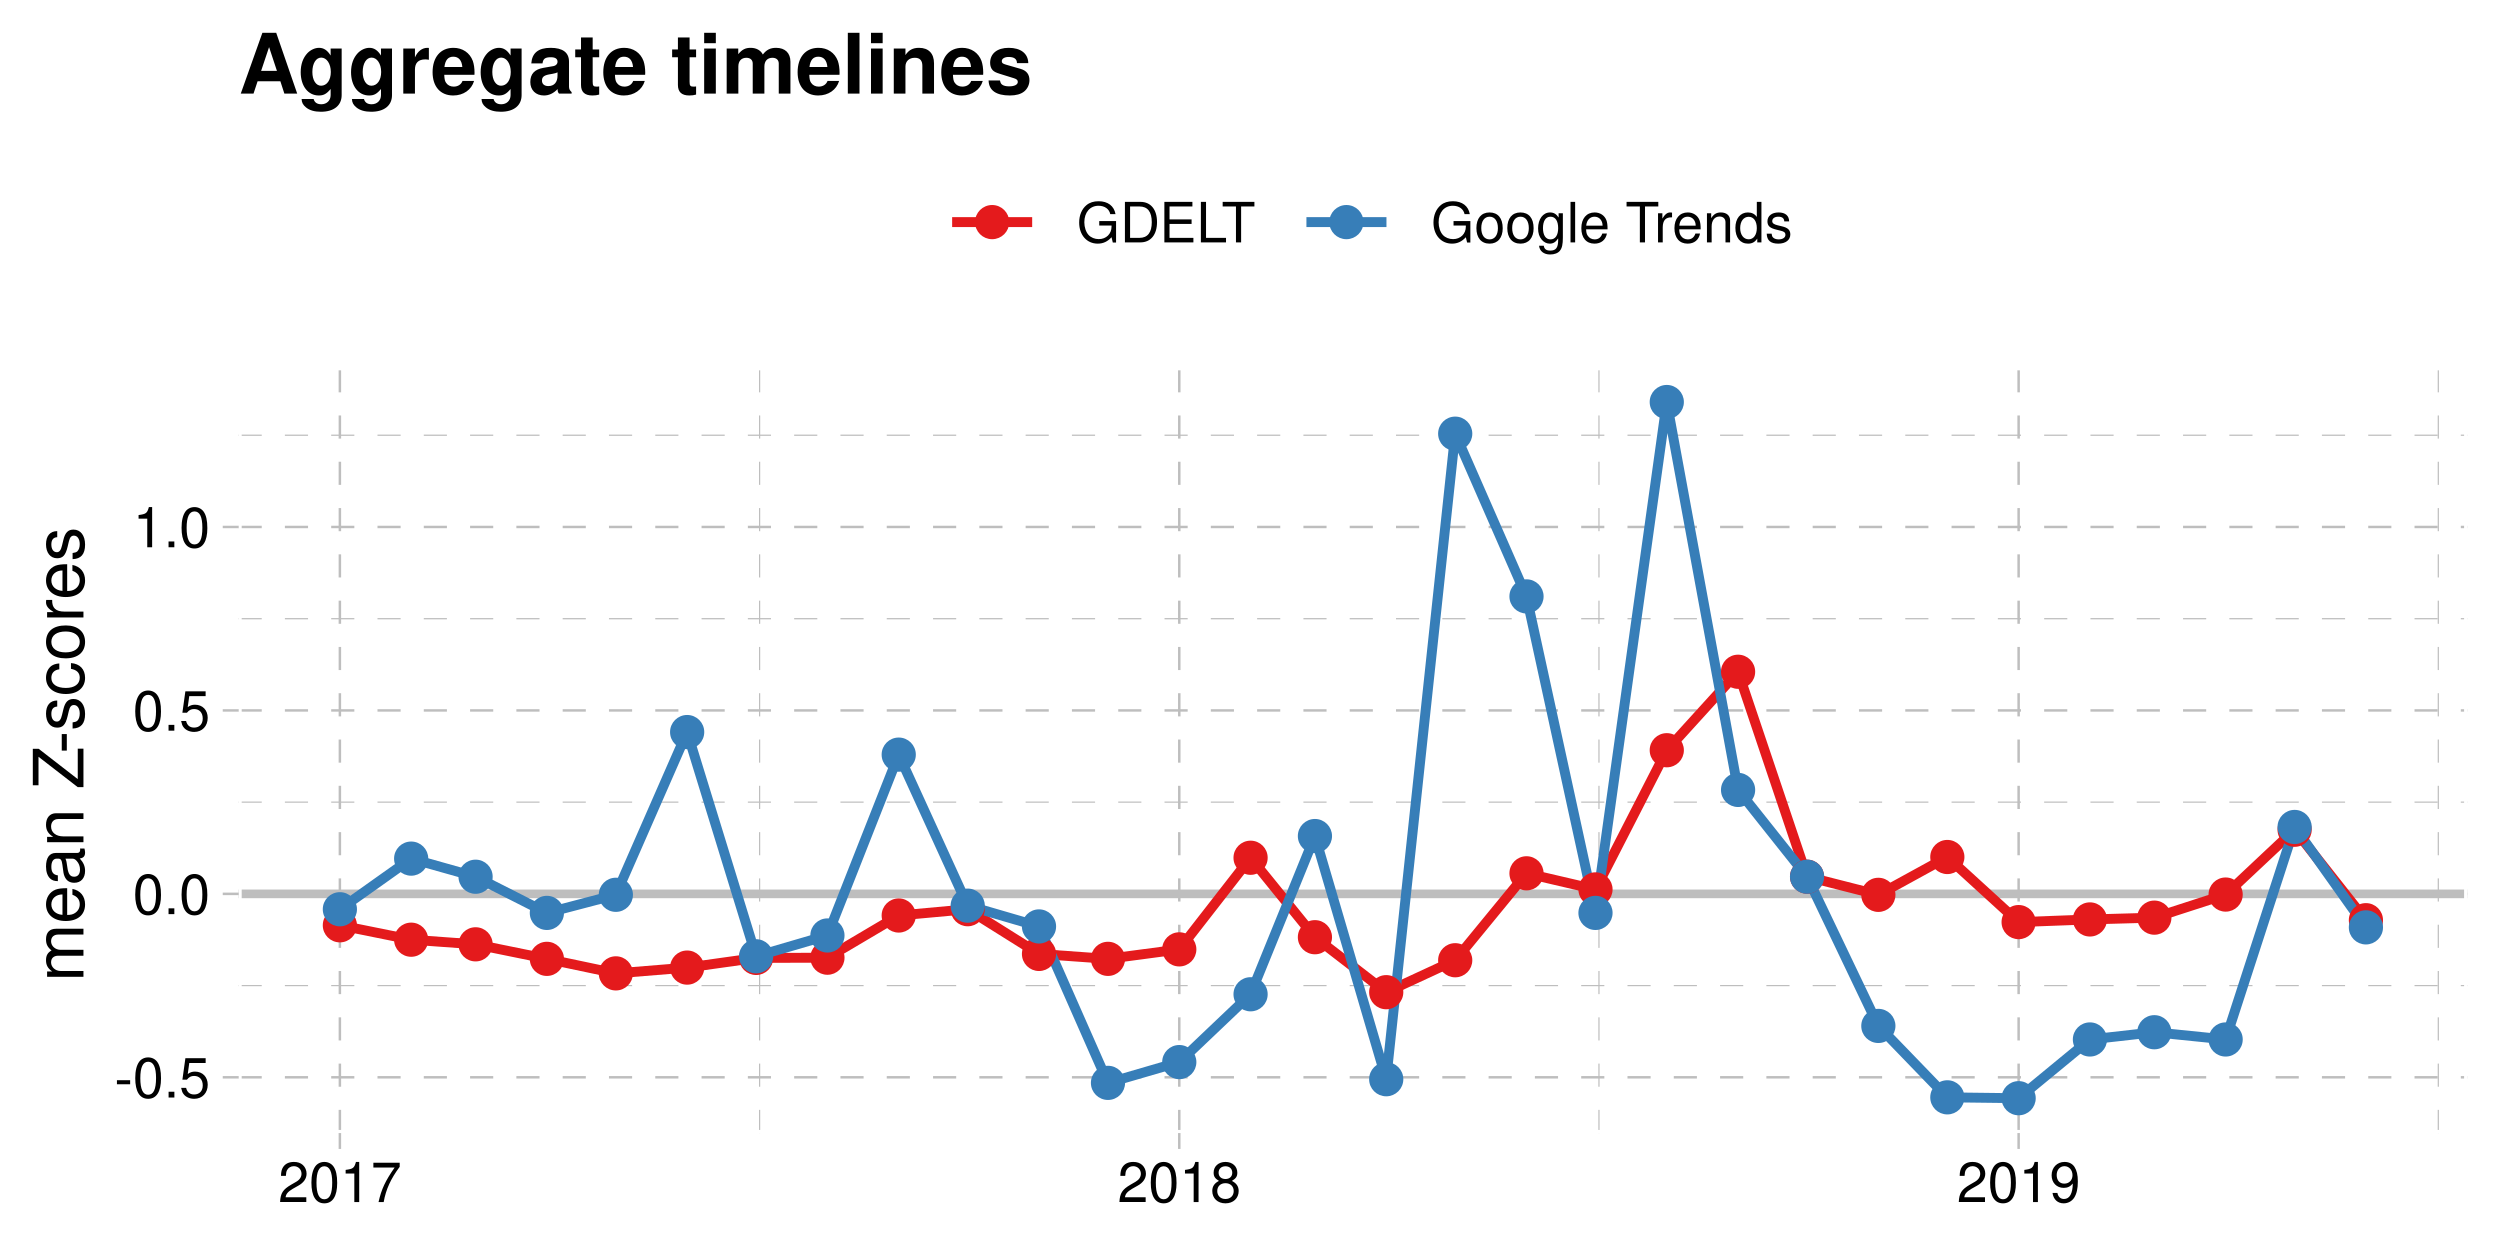
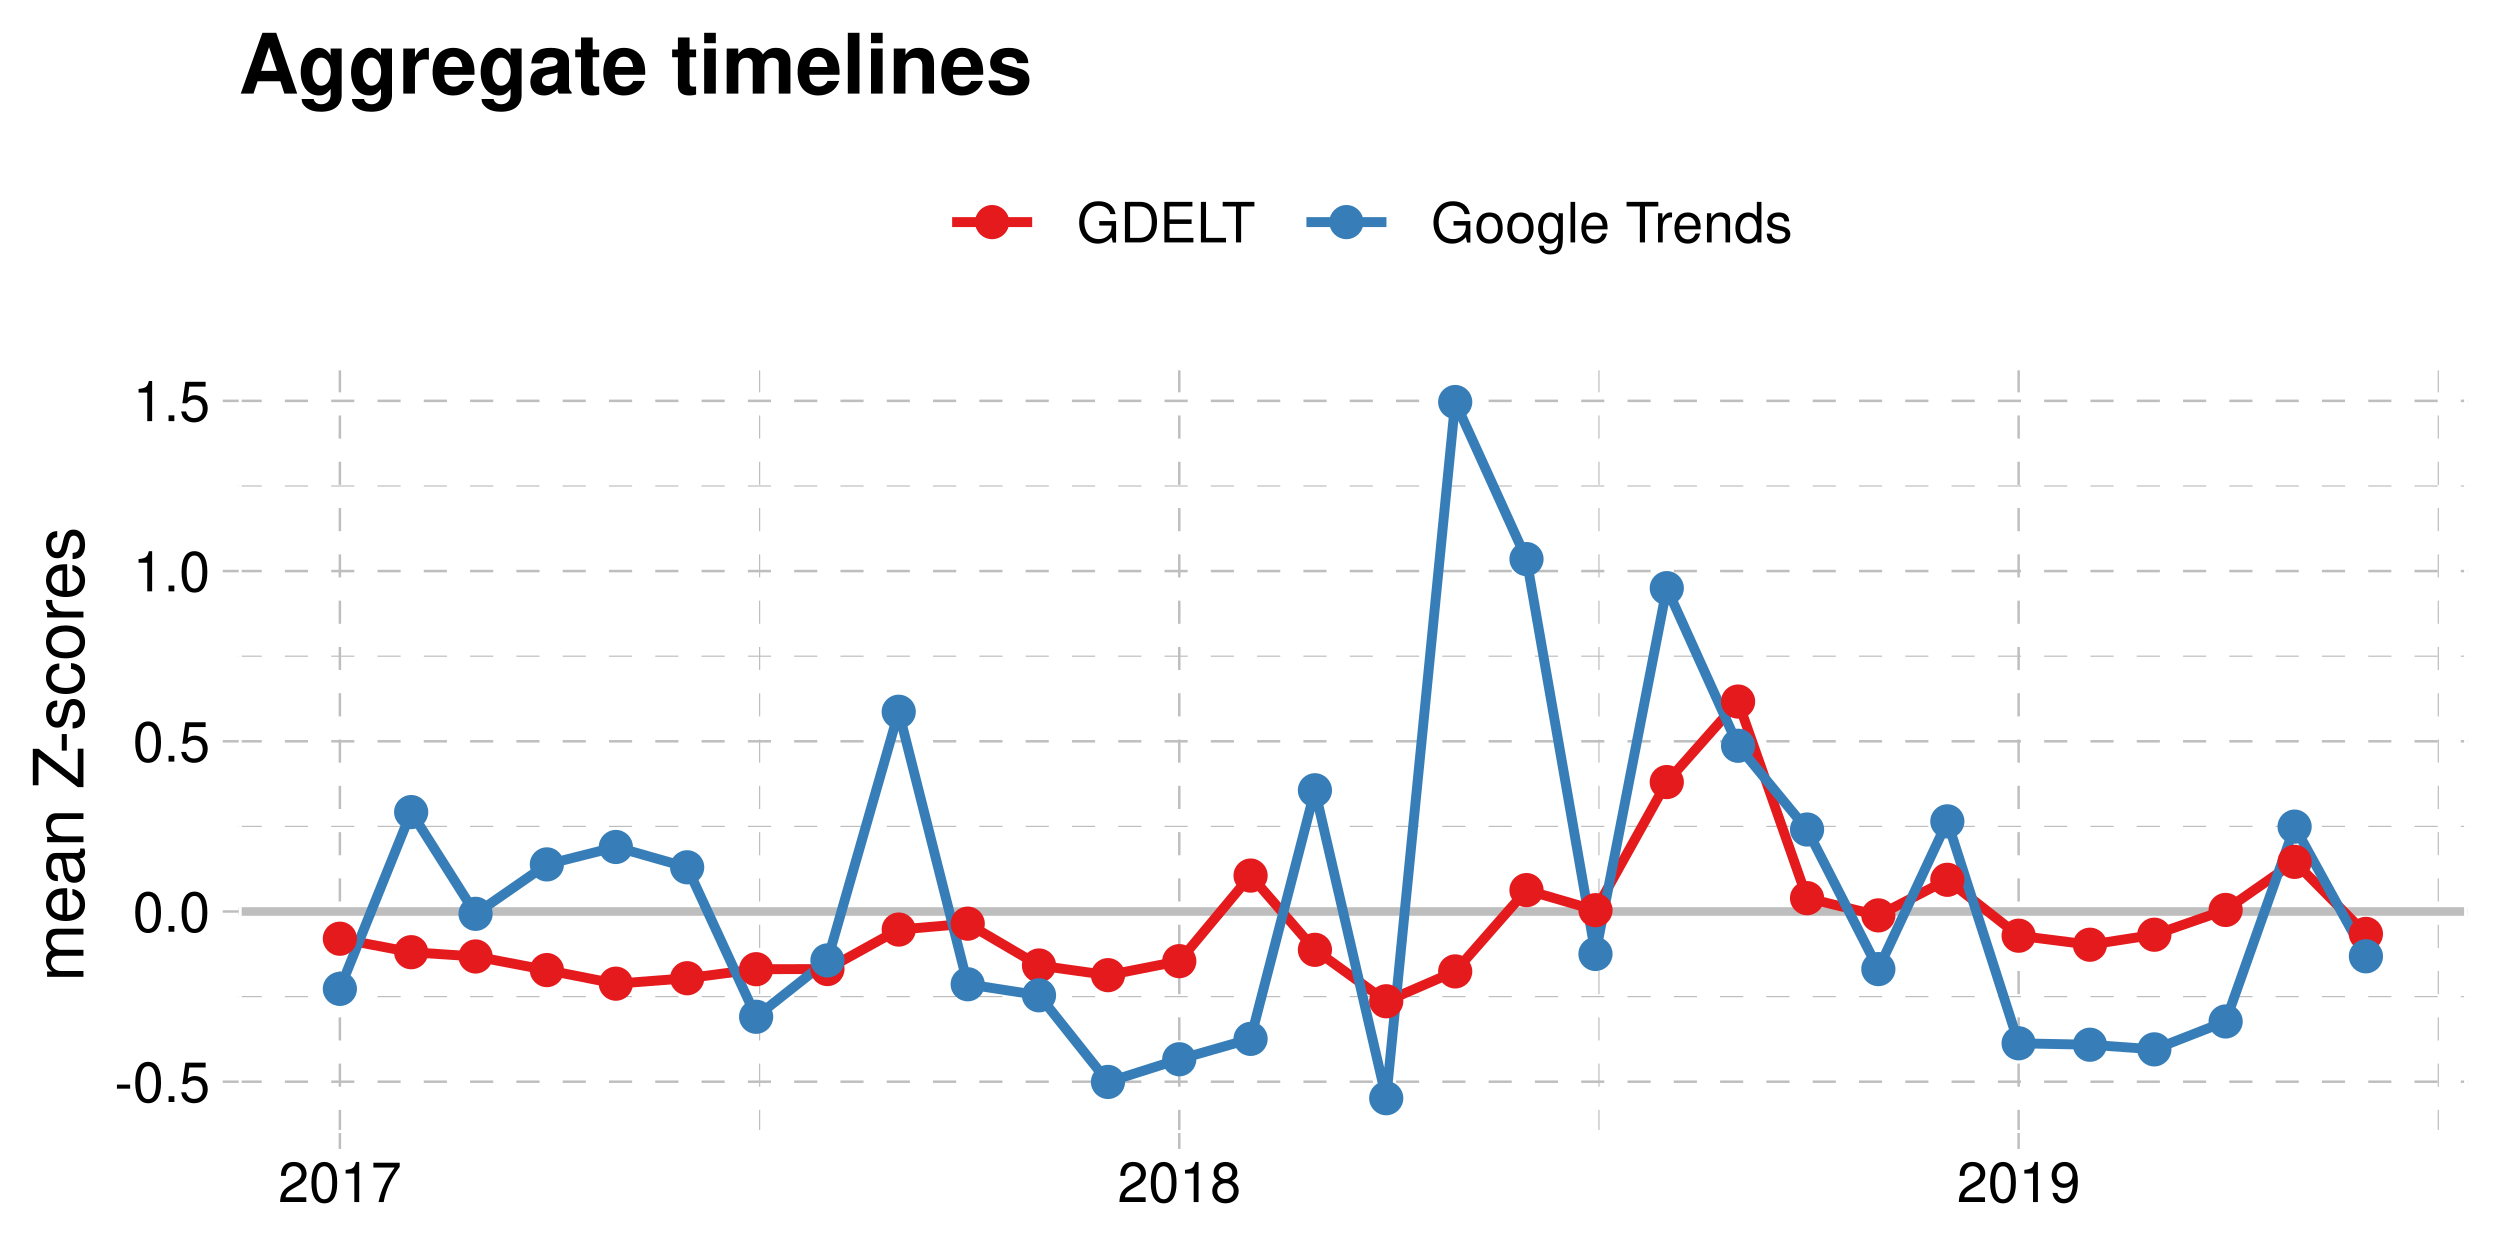
<svg xmlns="http://www.w3.org/2000/svg" viewBox="0 0 432.00 216.00">
  <defs>
    <style type="text/css">
    line, polyline, polygon, path, rect, circle {
      fill: none;
      stroke: #000000;
      stroke-linecap: round;
      stroke-linejoin: round;
      stroke-miterlimit: 10.00;
    }
  </style>
  </defs>
  <rect width="100%" height="100%" style="stroke: none; fill: #FFFFFF;" />
  <rect x="0.00" y="0.00" width="432.00" height="216.00" style="stroke-width: 1.07; stroke: none; fill: #FFFFFF;" />
  <defs>
    <clipPath id="cpNDEuMjN8NDI2LjMzfDE5NS43OXw2My40Ng==">
      <rect x="41.23" y="63.46" width="385.10" height="132.33" />
    </clipPath>
  </defs>
  <rect x="41.23" y="63.46" width="385.10" height="132.33" style="stroke-width: 1.07; stroke: #FFFFFF;" clip-path="url(#cpNDEuMjN8NDI2LjMzfDE5NS43OXw2My40Ng==)" />
-   <polyline points="41.23,170.31 426.33,170.31 " style="stroke-width: 0.21; stroke: #BEBEBE; stroke-dasharray: 4.00,4.00; stroke-linecap: butt;" clip-path="url(#cpNDEuMjN8NDI2LjMzfDE5NS43OXw2My40Ng==)" />
-   <polyline points="41.23,138.61 426.33,138.61 " style="stroke-width: 0.21; stroke: #BEBEBE; stroke-dasharray: 4.00,4.00; stroke-linecap: butt;" clip-path="url(#cpNDEuMjN8NDI2LjMzfDE5NS43OXw2My40Ng==)" />
-   <polyline points="41.23,106.91 426.33,106.91 " style="stroke-width: 0.21; stroke: #BEBEBE; stroke-dasharray: 4.00,4.00; stroke-linecap: butt;" clip-path="url(#cpNDEuMjN8NDI2LjMzfDE5NS43OXw2My40Ng==)" />
-   <polyline points="41.23,75.21 426.33,75.21 " style="stroke-width: 0.21; stroke: #BEBEBE; stroke-dasharray: 4.00,4.00; stroke-linecap: butt;" clip-path="url(#cpNDEuMjN8NDI2LjMzfDE5NS43OXw2My40Ng==)" />
+   <polyline points="41.23,172.21 426.33,172.21 " style="stroke-width: 0.21; stroke: #BEBEBE; stroke-dasharray: 4.00,4.00; stroke-linecap: butt;" clip-path="url(#cpNDEuMjN8NDI2LjMzfDE5NS43OXw2My40Ng==)" />
+   <polyline points="41.23,142.80 426.33,142.80 " style="stroke-width: 0.21; stroke: #BEBEBE; stroke-dasharray: 4.00,4.00; stroke-linecap: butt;" clip-path="url(#cpNDEuMjN8NDI2LjMzfDE5NS43OXw2My40Ng==)" />
+   <polyline points="41.23,113.39 426.33,113.39 " style="stroke-width: 0.21; stroke: #BEBEBE; stroke-dasharray: 4.00,4.00; stroke-linecap: butt;" clip-path="url(#cpNDEuMjN8NDI2LjMzfDE5NS43OXw2My40Ng==)" />
+   <polyline points="41.23,83.98 426.33,83.98 " style="stroke-width: 0.21; stroke: #BEBEBE; stroke-dasharray: 4.00,4.00; stroke-linecap: butt;" clip-path="url(#cpNDEuMjN8NDI2LjMzfDE5NS43OXw2My40Ng==)" />
  <polyline points="131.26,195.79 131.26,63.46 " style="stroke-width: 0.21; stroke: #BEBEBE; stroke-dasharray: 4.00,4.00; stroke-linecap: butt;" clip-path="url(#cpNDEuMjN8NDI2LjMzfDE5NS43OXw2My40Ng==)" />
  <polyline points="276.30,195.79 276.30,63.46 " style="stroke-width: 0.21; stroke: #BEBEBE; stroke-dasharray: 4.00,4.00; stroke-linecap: butt;" clip-path="url(#cpNDEuMjN8NDI2LjMzfDE5NS43OXw2My40Ng==)" />
  <polyline points="421.34,195.79 421.34,63.46 " style="stroke-width: 0.21; stroke: #BEBEBE; stroke-dasharray: 4.00,4.00; stroke-linecap: butt;" clip-path="url(#cpNDEuMjN8NDI2LjMzfDE5NS43OXw2My40Ng==)" />
-   <polyline points="41.23,186.16 426.33,186.16 " style="stroke-width: 0.43; stroke: #BEBEBE; stroke-dasharray: 4.00,4.00; stroke-linecap: butt;" clip-path="url(#cpNDEuMjN8NDI2LjMzfDE5NS43OXw2My40Ng==)" />
-   <polyline points="41.23,154.46 426.33,154.46 " style="stroke-width: 0.43; stroke: #BEBEBE; stroke-dasharray: 4.00,4.00; stroke-linecap: butt;" clip-path="url(#cpNDEuMjN8NDI2LjMzfDE5NS43OXw2My40Ng==)" />
-   <polyline points="41.23,122.76 426.33,122.76 " style="stroke-width: 0.43; stroke: #BEBEBE; stroke-dasharray: 4.00,4.00; stroke-linecap: butt;" clip-path="url(#cpNDEuMjN8NDI2LjMzfDE5NS43OXw2My40Ng==)" />
-   <polyline points="41.23,91.06 426.33,91.06 " style="stroke-width: 0.43; stroke: #BEBEBE; stroke-dasharray: 4.00,4.00; stroke-linecap: butt;" clip-path="url(#cpNDEuMjN8NDI2LjMzfDE5NS43OXw2My40Ng==)" />
+   <polyline points="41.23,186.92 426.33,186.92 " style="stroke-width: 0.43; stroke: #BEBEBE; stroke-dasharray: 4.00,4.00; stroke-linecap: butt;" clip-path="url(#cpNDEuMjN8NDI2LjMzfDE5NS43OXw2My40Ng==)" />
+   <polyline points="41.23,157.51 426.33,157.51 " style="stroke-width: 0.43; stroke: #BEBEBE; stroke-dasharray: 4.00,4.00; stroke-linecap: butt;" clip-path="url(#cpNDEuMjN8NDI2LjMzfDE5NS43OXw2My40Ng==)" />
+   <polyline points="41.23,128.10 426.33,128.10 " style="stroke-width: 0.43; stroke: #BEBEBE; stroke-dasharray: 4.00,4.00; stroke-linecap: butt;" clip-path="url(#cpNDEuMjN8NDI2LjMzfDE5NS43OXw2My40Ng==)" />
+   <polyline points="41.23,98.68 426.33,98.68 " style="stroke-width: 0.43; stroke: #BEBEBE; stroke-dasharray: 4.00,4.00; stroke-linecap: butt;" clip-path="url(#cpNDEuMjN8NDI2LjMzfDE5NS43OXw2My40Ng==)" />
+   <polyline points="41.23,69.27 426.33,69.27 " style="stroke-width: 0.43; stroke: #BEBEBE; stroke-dasharray: 4.00,4.00; stroke-linecap: butt;" clip-path="url(#cpNDEuMjN8NDI2LjMzfDE5NS43OXw2My40Ng==)" />
  <polyline points="58.73,195.79 58.73,63.46 " style="stroke-width: 0.43; stroke: #BEBEBE; stroke-dasharray: 4.00,4.00; stroke-linecap: butt;" clip-path="url(#cpNDEuMjN8NDI2LjMzfDE5NS43OXw2My40Ng==)" />
  <polyline points="203.78,195.79 203.78,63.46 " style="stroke-width: 0.43; stroke: #BEBEBE; stroke-dasharray: 4.00,4.00; stroke-linecap: butt;" clip-path="url(#cpNDEuMjN8NDI2LjMzfDE5NS43OXw2My40Ng==)" />
  <polyline points="348.82,195.79 348.82,63.46 " style="stroke-width: 0.43; stroke: #BEBEBE; stroke-dasharray: 4.00,4.00; stroke-linecap: butt;" clip-path="url(#cpNDEuMjN8NDI2LjMzfDE5NS43OXw2My40Ng==)" />
-   <line x1="41.23" y1="154.46" x2="426.33" y2="154.46" style="stroke-width: 1.49; stroke: #BEBEBE; stroke-linecap: butt;" clip-path="url(#cpNDEuMjN8NDI2LjMzfDE5NS43OXw2My40Ng==)" />
-   <polyline points="58.73,159.89 71.05,162.38 82.18,163.18 94.50,165.69 106.42,168.20 118.74,167.20 130.66,165.53 142.98,165.49 155.30,158.20 167.22,157.11 179.54,164.84 191.46,165.69 203.78,164.05 216.10,148.22 227.22,161.95 239.54,171.45 251.46,165.93 263.78,150.91 275.70,153.69 288.02,129.64 300.34,116.08 312.26,151.49 324.58,154.63 336.50,148.09 348.82,159.34 361.14,158.88 372.27,158.57 384.59,154.58 396.51,143.38 408.83,159.01 " style="stroke-width: 1.71; stroke: #E41A1C; stroke-linecap: butt;" clip-path="url(#cpNDEuMjN8NDI2LjMzfDE5NS43OXw2My40Ng==)" />
-   <polyline points="58.73,157.12 71.05,148.37 82.18,151.50 94.50,157.75 106.42,154.62 118.74,126.50 130.66,165.25 142.98,161.65 155.30,130.40 167.22,156.50 179.54,160.09 191.46,187.12 203.78,183.53 216.10,171.81 227.22,144.47 239.54,186.49 251.46,74.94 263.78,103.06 275.70,157.75 288.02,69.47 300.34,136.50 312.26,151.50 324.58,177.28 336.50,189.62 348.82,189.77 361.14,179.62 372.27,178.37 384.59,179.62 396.51,142.90 408.83,160.25 " style="stroke-width: 1.71; stroke: #377EB8; stroke-linecap: butt;" clip-path="url(#cpNDEuMjN8NDI2LjMzfDE5NS43OXw2My40Ng==)" />
-   <circle cx="58.73" cy="159.89" r="1.95pt" style="stroke-width: 0.71; stroke: #E41A1C; fill: #E41A1C;" clip-path="url(#cpNDEuMjN8NDI2LjMzfDE5NS43OXw2My40Ng==)" />
-   <circle cx="71.05" cy="162.38" r="1.95pt" style="stroke-width: 0.71; stroke: #E41A1C; fill: #E41A1C;" clip-path="url(#cpNDEuMjN8NDI2LjMzfDE5NS43OXw2My40Ng==)" />
-   <circle cx="82.18" cy="163.18" r="1.95pt" style="stroke-width: 0.71; stroke: #E41A1C; fill: #E41A1C;" clip-path="url(#cpNDEuMjN8NDI2LjMzfDE5NS43OXw2My40Ng==)" />
-   <circle cx="94.50" cy="165.69" r="1.95pt" style="stroke-width: 0.71; stroke: #E41A1C; fill: #E41A1C;" clip-path="url(#cpNDEuMjN8NDI2LjMzfDE5NS43OXw2My40Ng==)" />
-   <circle cx="106.42" cy="168.20" r="1.95pt" style="stroke-width: 0.71; stroke: #E41A1C; fill: #E41A1C;" clip-path="url(#cpNDEuMjN8NDI2LjMzfDE5NS43OXw2My40Ng==)" />
-   <circle cx="118.74" cy="167.20" r="1.95pt" style="stroke-width: 0.71; stroke: #E41A1C; fill: #E41A1C;" clip-path="url(#cpNDEuMjN8NDI2LjMzfDE5NS43OXw2My40Ng==)" />
-   <circle cx="130.66" cy="165.53" r="1.95pt" style="stroke-width: 0.71; stroke: #E41A1C; fill: #E41A1C;" clip-path="url(#cpNDEuMjN8NDI2LjMzfDE5NS43OXw2My40Ng==)" />
-   <circle cx="142.98" cy="165.49" r="1.95pt" style="stroke-width: 0.71; stroke: #E41A1C; fill: #E41A1C;" clip-path="url(#cpNDEuMjN8NDI2LjMzfDE5NS43OXw2My40Ng==)" />
-   <circle cx="155.30" cy="158.20" r="1.95pt" style="stroke-width: 0.71; stroke: #E41A1C; fill: #E41A1C;" clip-path="url(#cpNDEuMjN8NDI2LjMzfDE5NS43OXw2My40Ng==)" />
-   <circle cx="167.22" cy="157.11" r="1.95pt" style="stroke-width: 0.71; stroke: #E41A1C; fill: #E41A1C;" clip-path="url(#cpNDEuMjN8NDI2LjMzfDE5NS43OXw2My40Ng==)" />
-   <circle cx="179.54" cy="164.84" r="1.95pt" style="stroke-width: 0.71; stroke: #E41A1C; fill: #E41A1C;" clip-path="url(#cpNDEuMjN8NDI2LjMzfDE5NS43OXw2My40Ng==)" />
-   <circle cx="191.46" cy="165.69" r="1.95pt" style="stroke-width: 0.71; stroke: #E41A1C; fill: #E41A1C;" clip-path="url(#cpNDEuMjN8NDI2LjMzfDE5NS43OXw2My40Ng==)" />
-   <circle cx="203.78" cy="164.05" r="1.95pt" style="stroke-width: 0.71; stroke: #E41A1C; fill: #E41A1C;" clip-path="url(#cpNDEuMjN8NDI2LjMzfDE5NS43OXw2My40Ng==)" />
-   <circle cx="216.10" cy="148.22" r="1.95pt" style="stroke-width: 0.71; stroke: #E41A1C; fill: #E41A1C;" clip-path="url(#cpNDEuMjN8NDI2LjMzfDE5NS43OXw2My40Ng==)" />
-   <circle cx="227.22" cy="161.95" r="1.95pt" style="stroke-width: 0.71; stroke: #E41A1C; fill: #E41A1C;" clip-path="url(#cpNDEuMjN8NDI2LjMzfDE5NS43OXw2My40Ng==)" />
-   <circle cx="239.54" cy="171.45" r="1.95pt" style="stroke-width: 0.71; stroke: #E41A1C; fill: #E41A1C;" clip-path="url(#cpNDEuMjN8NDI2LjMzfDE5NS43OXw2My40Ng==)" />
-   <circle cx="251.46" cy="165.93" r="1.95pt" style="stroke-width: 0.71; stroke: #E41A1C; fill: #E41A1C;" clip-path="url(#cpNDEuMjN8NDI2LjMzfDE5NS43OXw2My40Ng==)" />
-   <circle cx="263.78" cy="150.91" r="1.95pt" style="stroke-width: 0.71; stroke: #E41A1C; fill: #E41A1C;" clip-path="url(#cpNDEuMjN8NDI2LjMzfDE5NS43OXw2My40Ng==)" />
-   <circle cx="275.70" cy="153.69" r="1.95pt" style="stroke-width: 0.71; stroke: #E41A1C; fill: #E41A1C;" clip-path="url(#cpNDEuMjN8NDI2LjMzfDE5NS43OXw2My40Ng==)" />
-   <circle cx="288.02" cy="129.64" r="1.95pt" style="stroke-width: 0.71; stroke: #E41A1C; fill: #E41A1C;" clip-path="url(#cpNDEuMjN8NDI2LjMzfDE5NS43OXw2My40Ng==)" />
-   <circle cx="300.34" cy="116.08" r="1.95pt" style="stroke-width: 0.71; stroke: #E41A1C; fill: #E41A1C;" clip-path="url(#cpNDEuMjN8NDI2LjMzfDE5NS43OXw2My40Ng==)" />
-   <circle cx="312.26" cy="151.49" r="1.95pt" style="stroke-width: 0.71; stroke: #E41A1C; fill: #E41A1C;" clip-path="url(#cpNDEuMjN8NDI2LjMzfDE5NS43OXw2My40Ng==)" />
-   <circle cx="324.58" cy="154.63" r="1.95pt" style="stroke-width: 0.71; stroke: #E41A1C; fill: #E41A1C;" clip-path="url(#cpNDEuMjN8NDI2LjMzfDE5NS43OXw2My40Ng==)" />
-   <circle cx="336.50" cy="148.09" r="1.95pt" style="stroke-width: 0.71; stroke: #E41A1C; fill: #E41A1C;" clip-path="url(#cpNDEuMjN8NDI2LjMzfDE5NS43OXw2My40Ng==)" />
-   <circle cx="348.82" cy="159.34" r="1.95pt" style="stroke-width: 0.71; stroke: #E41A1C; fill: #E41A1C;" clip-path="url(#cpNDEuMjN8NDI2LjMzfDE5NS43OXw2My40Ng==)" />
-   <circle cx="361.14" cy="158.88" r="1.95pt" style="stroke-width: 0.71; stroke: #E41A1C; fill: #E41A1C;" clip-path="url(#cpNDEuMjN8NDI2LjMzfDE5NS43OXw2My40Ng==)" />
-   <circle cx="372.27" cy="158.57" r="1.95pt" style="stroke-width: 0.71; stroke: #E41A1C; fill: #E41A1C;" clip-path="url(#cpNDEuMjN8NDI2LjMzfDE5NS43OXw2My40Ng==)" />
-   <circle cx="384.59" cy="154.58" r="1.95pt" style="stroke-width: 0.71; stroke: #E41A1C; fill: #E41A1C;" clip-path="url(#cpNDEuMjN8NDI2LjMzfDE5NS43OXw2My40Ng==)" />
-   <circle cx="396.51" cy="143.38" r="1.95pt" style="stroke-width: 0.71; stroke: #E41A1C; fill: #E41A1C;" clip-path="url(#cpNDEuMjN8NDI2LjMzfDE5NS43OXw2My40Ng==)" />
-   <circle cx="408.83" cy="159.01" r="1.95pt" style="stroke-width: 0.71; stroke: #E41A1C; fill: #E41A1C;" clip-path="url(#cpNDEuMjN8NDI2LjMzfDE5NS43OXw2My40Ng==)" />
-   <circle cx="58.73" cy="157.12" r="1.95pt" style="stroke-width: 0.71; stroke: #377EB8; fill: #377EB8;" clip-path="url(#cpNDEuMjN8NDI2LjMzfDE5NS43OXw2My40Ng==)" />
-   <circle cx="71.05" cy="148.37" r="1.95pt" style="stroke-width: 0.71; stroke: #377EB8; fill: #377EB8;" clip-path="url(#cpNDEuMjN8NDI2LjMzfDE5NS43OXw2My40Ng==)" />
-   <circle cx="82.18" cy="151.50" r="1.95pt" style="stroke-width: 0.71; stroke: #377EB8; fill: #377EB8;" clip-path="url(#cpNDEuMjN8NDI2LjMzfDE5NS43OXw2My40Ng==)" />
-   <circle cx="94.50" cy="157.75" r="1.95pt" style="stroke-width: 0.71; stroke: #377EB8; fill: #377EB8;" clip-path="url(#cpNDEuMjN8NDI2LjMzfDE5NS43OXw2My40Ng==)" />
-   <circle cx="106.42" cy="154.62" r="1.95pt" style="stroke-width: 0.71; stroke: #377EB8; fill: #377EB8;" clip-path="url(#cpNDEuMjN8NDI2LjMzfDE5NS43OXw2My40Ng==)" />
-   <circle cx="118.74" cy="126.50" r="1.95pt" style="stroke-width: 0.71; stroke: #377EB8; fill: #377EB8;" clip-path="url(#cpNDEuMjN8NDI2LjMzfDE5NS43OXw2My40Ng==)" />
-   <circle cx="130.66" cy="165.25" r="1.95pt" style="stroke-width: 0.71; stroke: #377EB8; fill: #377EB8;" clip-path="url(#cpNDEuMjN8NDI2LjMzfDE5NS43OXw2My40Ng==)" />
-   <circle cx="142.98" cy="161.65" r="1.95pt" style="stroke-width: 0.71; stroke: #377EB8; fill: #377EB8;" clip-path="url(#cpNDEuMjN8NDI2LjMzfDE5NS43OXw2My40Ng==)" />
-   <circle cx="155.30" cy="130.40" r="1.95pt" style="stroke-width: 0.71; stroke: #377EB8; fill: #377EB8;" clip-path="url(#cpNDEuMjN8NDI2LjMzfDE5NS43OXw2My40Ng==)" />
-   <circle cx="167.22" cy="156.50" r="1.95pt" style="stroke-width: 0.71; stroke: #377EB8; fill: #377EB8;" clip-path="url(#cpNDEuMjN8NDI2LjMzfDE5NS43OXw2My40Ng==)" />
-   <circle cx="179.54" cy="160.09" r="1.95pt" style="stroke-width: 0.71; stroke: #377EB8; fill: #377EB8;" clip-path="url(#cpNDEuMjN8NDI2LjMzfDE5NS43OXw2My40Ng==)" />
-   <circle cx="191.46" cy="187.12" r="1.95pt" style="stroke-width: 0.71; stroke: #377EB8; fill: #377EB8;" clip-path="url(#cpNDEuMjN8NDI2LjMzfDE5NS43OXw2My40Ng==)" />
-   <circle cx="203.78" cy="183.53" r="1.95pt" style="stroke-width: 0.71; stroke: #377EB8; fill: #377EB8;" clip-path="url(#cpNDEuMjN8NDI2LjMzfDE5NS43OXw2My40Ng==)" />
-   <circle cx="216.10" cy="171.81" r="1.95pt" style="stroke-width: 0.71; stroke: #377EB8; fill: #377EB8;" clip-path="url(#cpNDEuMjN8NDI2LjMzfDE5NS43OXw2My40Ng==)" />
-   <circle cx="227.22" cy="144.47" r="1.95pt" style="stroke-width: 0.71; stroke: #377EB8; fill: #377EB8;" clip-path="url(#cpNDEuMjN8NDI2LjMzfDE5NS43OXw2My40Ng==)" />
-   <circle cx="239.54" cy="186.49" r="1.95pt" style="stroke-width: 0.71; stroke: #377EB8; fill: #377EB8;" clip-path="url(#cpNDEuMjN8NDI2LjMzfDE5NS43OXw2My40Ng==)" />
-   <circle cx="251.46" cy="74.94" r="1.95pt" style="stroke-width: 0.71; stroke: #377EB8; fill: #377EB8;" clip-path="url(#cpNDEuMjN8NDI2LjMzfDE5NS43OXw2My40Ng==)" />
-   <circle cx="263.78" cy="103.06" r="1.95pt" style="stroke-width: 0.71; stroke: #377EB8; fill: #377EB8;" clip-path="url(#cpNDEuMjN8NDI2LjMzfDE5NS43OXw2My40Ng==)" />
-   <circle cx="275.70" cy="157.75" r="1.95pt" style="stroke-width: 0.71; stroke: #377EB8; fill: #377EB8;" clip-path="url(#cpNDEuMjN8NDI2LjMzfDE5NS43OXw2My40Ng==)" />
-   <circle cx="288.02" cy="69.47" r="1.95pt" style="stroke-width: 0.71; stroke: #377EB8; fill: #377EB8;" clip-path="url(#cpNDEuMjN8NDI2LjMzfDE5NS43OXw2My40Ng==)" />
-   <circle cx="300.34" cy="136.50" r="1.95pt" style="stroke-width: 0.71; stroke: #377EB8; fill: #377EB8;" clip-path="url(#cpNDEuMjN8NDI2LjMzfDE5NS43OXw2My40Ng==)" />
-   <circle cx="312.26" cy="151.50" r="1.95pt" style="stroke-width: 0.71; stroke: #377EB8; fill: #377EB8;" clip-path="url(#cpNDEuMjN8NDI2LjMzfDE5NS43OXw2My40Ng==)" />
-   <circle cx="324.58" cy="177.28" r="1.95pt" style="stroke-width: 0.71; stroke: #377EB8; fill: #377EB8;" clip-path="url(#cpNDEuMjN8NDI2LjMzfDE5NS43OXw2My40Ng==)" />
-   <circle cx="336.50" cy="189.62" r="1.95pt" style="stroke-width: 0.71; stroke: #377EB8; fill: #377EB8;" clip-path="url(#cpNDEuMjN8NDI2LjMzfDE5NS43OXw2My40Ng==)" />
-   <circle cx="348.82" cy="189.77" r="1.95pt" style="stroke-width: 0.71; stroke: #377EB8; fill: #377EB8;" clip-path="url(#cpNDEuMjN8NDI2LjMzfDE5NS43OXw2My40Ng==)" />
-   <circle cx="361.14" cy="179.62" r="1.95pt" style="stroke-width: 0.71; stroke: #377EB8; fill: #377EB8;" clip-path="url(#cpNDEuMjN8NDI2LjMzfDE5NS43OXw2My40Ng==)" />
-   <circle cx="372.27" cy="178.37" r="1.95pt" style="stroke-width: 0.71; stroke: #377EB8; fill: #377EB8;" clip-path="url(#cpNDEuMjN8NDI2LjMzfDE5NS43OXw2My40Ng==)" />
-   <circle cx="384.59" cy="179.62" r="1.95pt" style="stroke-width: 0.71; stroke: #377EB8; fill: #377EB8;" clip-path="url(#cpNDEuMjN8NDI2LjMzfDE5NS43OXw2My40Ng==)" />
-   <circle cx="396.51" cy="142.90" r="1.95pt" style="stroke-width: 0.71; stroke: #377EB8; fill: #377EB8;" clip-path="url(#cpNDEuMjN8NDI2LjMzfDE5NS43OXw2My40Ng==)" />
-   <circle cx="408.83" cy="160.25" r="1.95pt" style="stroke-width: 0.71; stroke: #377EB8; fill: #377EB8;" clip-path="url(#cpNDEuMjN8NDI2LjMzfDE5NS43OXw2My40Ng==)" />
+   <line x1="41.23" y1="157.51" x2="426.33" y2="157.51" style="stroke-width: 1.49; stroke: #BEBEBE; stroke-linecap: butt;" clip-path="url(#cpNDEuMjN8NDI2LjMzfDE5NS43OXw2My40Ng==)" />
+   <polyline points="58.73,162.21 71.05,164.54 82.18,165.28 94.50,167.63 106.42,169.98 118.74,169.04 130.66,167.48 142.98,167.45 155.30,160.63 167.22,159.61 179.54,166.84 191.46,168.51 203.78,166.09 216.10,151.30 227.22,164.13 239.54,173.02 251.46,167.86 263.78,153.81 275.70,157.28 288.02,135.14 300.34,121.23 312.26,155.20 324.58,158.18 336.50,152.03 348.82,161.69 361.14,163.25 372.27,161.52 384.59,157.24 396.51,148.93 408.83,161.38 " style="stroke-width: 1.71; stroke: #E41A1C; stroke-linecap: butt;" clip-path="url(#cpNDEuMjN8NDI2LjMzfDE5NS43OXw2My40Ng==)" />
+   <polyline points="58.73,170.88 71.05,140.33 82.18,157.91 94.50,149.37 106.42,146.36 118.74,149.87 130.66,175.70 142.98,165.96 155.30,122.99 167.22,170.08 179.54,171.99 191.46,186.96 203.78,183.04 216.10,179.52 227.22,136.56 239.54,189.77 251.46,69.47 263.78,96.61 275.70,164.85 288.02,101.63 300.34,128.87 312.26,143.34 324.58,167.46 336.50,141.93 348.82,180.28 361.14,180.53 372.27,181.33 384.59,176.51 396.51,142.84 408.83,165.25 " style="stroke-width: 1.71; stroke: #377EB8; stroke-linecap: butt;" clip-path="url(#cpNDEuMjN8NDI2LjMzfDE5NS43OXw2My40Ng==)" />
+   <circle cx="58.73" cy="162.21" r="1.95pt" style="stroke-width: 0.71; stroke: #E41A1C; fill: #E41A1C;" clip-path="url(#cpNDEuMjN8NDI2LjMzfDE5NS43OXw2My40Ng==)" />
+   <circle cx="71.05" cy="164.54" r="1.95pt" style="stroke-width: 0.71; stroke: #E41A1C; fill: #E41A1C;" clip-path="url(#cpNDEuMjN8NDI2LjMzfDE5NS43OXw2My40Ng==)" />
+   <circle cx="82.18" cy="165.28" r="1.95pt" style="stroke-width: 0.71; stroke: #E41A1C; fill: #E41A1C;" clip-path="url(#cpNDEuMjN8NDI2LjMzfDE5NS43OXw2My40Ng==)" />
+   <circle cx="94.50" cy="167.63" r="1.95pt" style="stroke-width: 0.71; stroke: #E41A1C; fill: #E41A1C;" clip-path="url(#cpNDEuMjN8NDI2LjMzfDE5NS43OXw2My40Ng==)" />
+   <circle cx="106.42" cy="169.98" r="1.95pt" style="stroke-width: 0.71; stroke: #E41A1C; fill: #E41A1C;" clip-path="url(#cpNDEuMjN8NDI2LjMzfDE5NS43OXw2My40Ng==)" />
+   <circle cx="118.74" cy="169.04" r="1.95pt" style="stroke-width: 0.71; stroke: #E41A1C; fill: #E41A1C;" clip-path="url(#cpNDEuMjN8NDI2LjMzfDE5NS43OXw2My40Ng==)" />
+   <circle cx="130.66" cy="167.48" r="1.95pt" style="stroke-width: 0.71; stroke: #E41A1C; fill: #E41A1C;" clip-path="url(#cpNDEuMjN8NDI2LjMzfDE5NS43OXw2My40Ng==)" />
+   <circle cx="142.98" cy="167.45" r="1.95pt" style="stroke-width: 0.71; stroke: #E41A1C; fill: #E41A1C;" clip-path="url(#cpNDEuMjN8NDI2LjMzfDE5NS43OXw2My40Ng==)" />
+   <circle cx="155.30" cy="160.63" r="1.95pt" style="stroke-width: 0.71; stroke: #E41A1C; fill: #E41A1C;" clip-path="url(#cpNDEuMjN8NDI2LjMzfDE5NS43OXw2My40Ng==)" />
+   <circle cx="167.22" cy="159.61" r="1.95pt" style="stroke-width: 0.71; stroke: #E41A1C; fill: #E41A1C;" clip-path="url(#cpNDEuMjN8NDI2LjMzfDE5NS43OXw2My40Ng==)" />
+   <circle cx="179.54" cy="166.84" r="1.95pt" style="stroke-width: 0.71; stroke: #E41A1C; fill: #E41A1C;" clip-path="url(#cpNDEuMjN8NDI2LjMzfDE5NS43OXw2My40Ng==)" />
+   <circle cx="191.46" cy="168.51" r="1.95pt" style="stroke-width: 0.71; stroke: #E41A1C; fill: #E41A1C;" clip-path="url(#cpNDEuMjN8NDI2LjMzfDE5NS43OXw2My40Ng==)" />
+   <circle cx="203.78" cy="166.09" r="1.95pt" style="stroke-width: 0.71; stroke: #E41A1C; fill: #E41A1C;" clip-path="url(#cpNDEuMjN8NDI2LjMzfDE5NS43OXw2My40Ng==)" />
+   <circle cx="216.10" cy="151.30" r="1.95pt" style="stroke-width: 0.71; stroke: #E41A1C; fill: #E41A1C;" clip-path="url(#cpNDEuMjN8NDI2LjMzfDE5NS43OXw2My40Ng==)" />
+   <circle cx="227.22" cy="164.13" r="1.95pt" style="stroke-width: 0.71; stroke: #E41A1C; fill: #E41A1C;" clip-path="url(#cpNDEuMjN8NDI2LjMzfDE5NS43OXw2My40Ng==)" />
+   <circle cx="239.54" cy="173.02" r="1.95pt" style="stroke-width: 0.71; stroke: #E41A1C; fill: #E41A1C;" clip-path="url(#cpNDEuMjN8NDI2LjMzfDE5NS43OXw2My40Ng==)" />
+   <circle cx="251.46" cy="167.86" r="1.95pt" style="stroke-width: 0.71; stroke: #E41A1C; fill: #E41A1C;" clip-path="url(#cpNDEuMjN8NDI2LjMzfDE5NS43OXw2My40Ng==)" />
+   <circle cx="263.78" cy="153.81" r="1.95pt" style="stroke-width: 0.71; stroke: #E41A1C; fill: #E41A1C;" clip-path="url(#cpNDEuMjN8NDI2LjMzfDE5NS43OXw2My40Ng==)" />
+   <circle cx="275.70" cy="157.28" r="1.95pt" style="stroke-width: 0.71; stroke: #E41A1C; fill: #E41A1C;" clip-path="url(#cpNDEuMjN8NDI2LjMzfDE5NS43OXw2My40Ng==)" />
+   <circle cx="288.02" cy="135.14" r="1.95pt" style="stroke-width: 0.71; stroke: #E41A1C; fill: #E41A1C;" clip-path="url(#cpNDEuMjN8NDI2LjMzfDE5NS43OXw2My40Ng==)" />
+   <circle cx="300.34" cy="121.23" r="1.95pt" style="stroke-width: 0.71; stroke: #E41A1C; fill: #E41A1C;" clip-path="url(#cpNDEuMjN8NDI2LjMzfDE5NS43OXw2My40Ng==)" />
+   <circle cx="312.26" cy="155.20" r="1.95pt" style="stroke-width: 0.71; stroke: #E41A1C; fill: #E41A1C;" clip-path="url(#cpNDEuMjN8NDI2LjMzfDE5NS43OXw2My40Ng==)" />
+   <circle cx="324.58" cy="158.18" r="1.95pt" style="stroke-width: 0.71; stroke: #E41A1C; fill: #E41A1C;" clip-path="url(#cpNDEuMjN8NDI2LjMzfDE5NS43OXw2My40Ng==)" />
+   <circle cx="336.50" cy="152.03" r="1.95pt" style="stroke-width: 0.71; stroke: #E41A1C; fill: #E41A1C;" clip-path="url(#cpNDEuMjN8NDI2LjMzfDE5NS43OXw2My40Ng==)" />
+   <circle cx="348.82" cy="161.69" r="1.95pt" style="stroke-width: 0.71; stroke: #E41A1C; fill: #E41A1C;" clip-path="url(#cpNDEuMjN8NDI2LjMzfDE5NS43OXw2My40Ng==)" />
+   <circle cx="361.14" cy="163.25" r="1.95pt" style="stroke-width: 0.71; stroke: #E41A1C; fill: #E41A1C;" clip-path="url(#cpNDEuMjN8NDI2LjMzfDE5NS43OXw2My40Ng==)" />
+   <circle cx="372.27" cy="161.52" r="1.95pt" style="stroke-width: 0.71; stroke: #E41A1C; fill: #E41A1C;" clip-path="url(#cpNDEuMjN8NDI2LjMzfDE5NS43OXw2My40Ng==)" />
+   <circle cx="384.59" cy="157.24" r="1.95pt" style="stroke-width: 0.71; stroke: #E41A1C; fill: #E41A1C;" clip-path="url(#cpNDEuMjN8NDI2LjMzfDE5NS43OXw2My40Ng==)" />
+   <circle cx="396.51" cy="148.93" r="1.95pt" style="stroke-width: 0.71; stroke: #E41A1C; fill: #E41A1C;" clip-path="url(#cpNDEuMjN8NDI2LjMzfDE5NS43OXw2My40Ng==)" />
+   <circle cx="408.83" cy="161.38" r="1.95pt" style="stroke-width: 0.71; stroke: #E41A1C; fill: #E41A1C;" clip-path="url(#cpNDEuMjN8NDI2LjMzfDE5NS43OXw2My40Ng==)" />
+   <circle cx="58.73" cy="170.88" r="1.95pt" style="stroke-width: 0.71; stroke: #377EB8; fill: #377EB8;" clip-path="url(#cpNDEuMjN8NDI2LjMzfDE5NS43OXw2My40Ng==)" />
+   <circle cx="71.05" cy="140.33" r="1.95pt" style="stroke-width: 0.71; stroke: #377EB8; fill: #377EB8;" clip-path="url(#cpNDEuMjN8NDI2LjMzfDE5NS43OXw2My40Ng==)" />
+   <circle cx="82.18" cy="157.91" r="1.95pt" style="stroke-width: 0.71; stroke: #377EB8; fill: #377EB8;" clip-path="url(#cpNDEuMjN8NDI2LjMzfDE5NS43OXw2My40Ng==)" />
+   <circle cx="94.50" cy="149.37" r="1.95pt" style="stroke-width: 0.71; stroke: #377EB8; fill: #377EB8;" clip-path="url(#cpNDEuMjN8NDI2LjMzfDE5NS43OXw2My40Ng==)" />
+   <circle cx="106.42" cy="146.36" r="1.95pt" style="stroke-width: 0.71; stroke: #377EB8; fill: #377EB8;" clip-path="url(#cpNDEuMjN8NDI2LjMzfDE5NS43OXw2My40Ng==)" />
+   <circle cx="118.74" cy="149.87" r="1.95pt" style="stroke-width: 0.71; stroke: #377EB8; fill: #377EB8;" clip-path="url(#cpNDEuMjN8NDI2LjMzfDE5NS43OXw2My40Ng==)" />
+   <circle cx="130.66" cy="175.70" r="1.95pt" style="stroke-width: 0.71; stroke: #377EB8; fill: #377EB8;" clip-path="url(#cpNDEuMjN8NDI2LjMzfDE5NS43OXw2My40Ng==)" />
+   <circle cx="142.98" cy="165.96" r="1.95pt" style="stroke-width: 0.71; stroke: #377EB8; fill: #377EB8;" clip-path="url(#cpNDEuMjN8NDI2LjMzfDE5NS43OXw2My40Ng==)" />
+   <circle cx="155.30" cy="122.99" r="1.95pt" style="stroke-width: 0.71; stroke: #377EB8; fill: #377EB8;" clip-path="url(#cpNDEuMjN8NDI2LjMzfDE5NS43OXw2My40Ng==)" />
+   <circle cx="167.22" cy="170.08" r="1.95pt" style="stroke-width: 0.71; stroke: #377EB8; fill: #377EB8;" clip-path="url(#cpNDEuMjN8NDI2LjMzfDE5NS43OXw2My40Ng==)" />
+   <circle cx="179.54" cy="171.99" r="1.95pt" style="stroke-width: 0.71; stroke: #377EB8; fill: #377EB8;" clip-path="url(#cpNDEuMjN8NDI2LjMzfDE5NS43OXw2My40Ng==)" />
+   <circle cx="191.46" cy="186.96" r="1.95pt" style="stroke-width: 0.71; stroke: #377EB8; fill: #377EB8;" clip-path="url(#cpNDEuMjN8NDI2LjMzfDE5NS43OXw2My40Ng==)" />
+   <circle cx="203.78" cy="183.04" r="1.95pt" style="stroke-width: 0.71; stroke: #377EB8; fill: #377EB8;" clip-path="url(#cpNDEuMjN8NDI2LjMzfDE5NS43OXw2My40Ng==)" />
+   <circle cx="216.10" cy="179.52" r="1.95pt" style="stroke-width: 0.71; stroke: #377EB8; fill: #377EB8;" clip-path="url(#cpNDEuMjN8NDI2LjMzfDE5NS43OXw2My40Ng==)" />
+   <circle cx="227.22" cy="136.56" r="1.95pt" style="stroke-width: 0.71; stroke: #377EB8; fill: #377EB8;" clip-path="url(#cpNDEuMjN8NDI2LjMzfDE5NS43OXw2My40Ng==)" />
+   <circle cx="239.54" cy="189.77" r="1.95pt" style="stroke-width: 0.71; stroke: #377EB8; fill: #377EB8;" clip-path="url(#cpNDEuMjN8NDI2LjMzfDE5NS43OXw2My40Ng==)" />
+   <circle cx="251.46" cy="69.47" r="1.95pt" style="stroke-width: 0.71; stroke: #377EB8; fill: #377EB8;" clip-path="url(#cpNDEuMjN8NDI2LjMzfDE5NS43OXw2My40Ng==)" />
+   <circle cx="263.78" cy="96.61" r="1.95pt" style="stroke-width: 0.71; stroke: #377EB8; fill: #377EB8;" clip-path="url(#cpNDEuMjN8NDI2LjMzfDE5NS43OXw2My40Ng==)" />
+   <circle cx="275.70" cy="164.85" r="1.95pt" style="stroke-width: 0.71; stroke: #377EB8; fill: #377EB8;" clip-path="url(#cpNDEuMjN8NDI2LjMzfDE5NS43OXw2My40Ng==)" />
+   <circle cx="288.02" cy="101.63" r="1.95pt" style="stroke-width: 0.71; stroke: #377EB8; fill: #377EB8;" clip-path="url(#cpNDEuMjN8NDI2LjMzfDE5NS43OXw2My40Ng==)" />
+   <circle cx="300.34" cy="128.87" r="1.95pt" style="stroke-width: 0.71; stroke: #377EB8; fill: #377EB8;" clip-path="url(#cpNDEuMjN8NDI2LjMzfDE5NS43OXw2My40Ng==)" />
+   <circle cx="312.26" cy="143.34" r="1.95pt" style="stroke-width: 0.71; stroke: #377EB8; fill: #377EB8;" clip-path="url(#cpNDEuMjN8NDI2LjMzfDE5NS43OXw2My40Ng==)" />
+   <circle cx="324.58" cy="167.46" r="1.95pt" style="stroke-width: 0.71; stroke: #377EB8; fill: #377EB8;" clip-path="url(#cpNDEuMjN8NDI2LjMzfDE5NS43OXw2My40Ng==)" />
+   <circle cx="336.50" cy="141.93" r="1.95pt" style="stroke-width: 0.71; stroke: #377EB8; fill: #377EB8;" clip-path="url(#cpNDEuMjN8NDI2LjMzfDE5NS43OXw2My40Ng==)" />
+   <circle cx="348.82" cy="180.28" r="1.95pt" style="stroke-width: 0.71; stroke: #377EB8; fill: #377EB8;" clip-path="url(#cpNDEuMjN8NDI2LjMzfDE5NS43OXw2My40Ng==)" />
+   <circle cx="361.14" cy="180.53" r="1.95pt" style="stroke-width: 0.71; stroke: #377EB8; fill: #377EB8;" clip-path="url(#cpNDEuMjN8NDI2LjMzfDE5NS43OXw2My40Ng==)" />
+   <circle cx="372.27" cy="181.33" r="1.95pt" style="stroke-width: 0.71; stroke: #377EB8; fill: #377EB8;" clip-path="url(#cpNDEuMjN8NDI2LjMzfDE5NS43OXw2My40Ng==)" />
+   <circle cx="384.59" cy="176.51" r="1.95pt" style="stroke-width: 0.71; stroke: #377EB8; fill: #377EB8;" clip-path="url(#cpNDEuMjN8NDI2LjMzfDE5NS43OXw2My40Ng==)" />
+   <circle cx="396.51" cy="142.84" r="1.95pt" style="stroke-width: 0.71; stroke: #377EB8; fill: #377EB8;" clip-path="url(#cpNDEuMjN8NDI2LjMzfDE5NS43OXw2My40Ng==)" />
+   <circle cx="408.83" cy="165.25" r="1.95pt" style="stroke-width: 0.71; stroke: #377EB8; fill: #377EB8;" clip-path="url(#cpNDEuMjN8NDI2LjMzfDE5NS43OXw2My40Ng==)" />
  <rect x="41.23" y="63.46" width="385.10" height="132.33" style="stroke-width: 1.07; stroke: #FFFFFF;" clip-path="url(#cpNDEuMjN8NDI2LjMzfDE5NS43OXw2My40Ng==)" />
  <defs>
    <clipPath id="cpMC4wMHw0MzIuMDB8MjE2LjAwfDAuMDA=">
      <rect x="0.00" y="0.00" width="432.00" height="216.00" />
    </clipPath>
  </defs>
  <g clip-path="url(#cpMC4wMHw0MzIuMDB8MjE2LjAwfDAuMDA=)">
-     <text x="19.77" y="189.66" style="font-size: 9.60px; font-family: Nimbus Sans L;" textLength="16.53px" lengthAdjust="spacingAndGlyphs">-0.5</text>
+     <text x="19.77" y="190.42" style="font-size: 9.60px; font-family: Nimbus Sans L;" textLength="16.53px" lengthAdjust="spacingAndGlyphs">-0.5</text>
  </g>
  <g clip-path="url(#cpMC4wMHw0MzIuMDB8MjE2LjAwfDAuMDA=)">
-     <text x="22.96" y="157.96" style="font-size: 9.60px; font-family: Nimbus Sans L;" textLength="13.34px" lengthAdjust="spacingAndGlyphs">0.0</text>
+     <text x="22.96" y="161.01" style="font-size: 9.60px; font-family: Nimbus Sans L;" textLength="13.34px" lengthAdjust="spacingAndGlyphs">0.0</text>
  </g>
  <g clip-path="url(#cpMC4wMHw0MzIuMDB8MjE2LjAwfDAuMDA=)">
-     <text x="22.96" y="126.26" style="font-size: 9.60px; font-family: Nimbus Sans L;" textLength="13.34px" lengthAdjust="spacingAndGlyphs">0.5</text>
+     <text x="22.96" y="131.60" style="font-size: 9.60px; font-family: Nimbus Sans L;" textLength="13.34px" lengthAdjust="spacingAndGlyphs">0.5</text>
  </g>
  <g clip-path="url(#cpMC4wMHw0MzIuMDB8MjE2LjAwfDAuMDA=)">
-     <text x="22.96" y="94.56" style="font-size: 9.60px; font-family: Nimbus Sans L;" textLength="13.34px" lengthAdjust="spacingAndGlyphs">1.0</text>
+     <text x="22.96" y="102.18" style="font-size: 9.60px; font-family: Nimbus Sans L;" textLength="13.34px" lengthAdjust="spacingAndGlyphs">1.0</text>
  </g>
-   <polyline points="38.49,186.16 41.23,186.16 " style="stroke-width: 0.43; stroke: #BEBEBE; stroke-linecap: butt;" clip-path="url(#cpMC4wMHw0MzIuMDB8MjE2LjAwfDAuMDA=)" />
-   <polyline points="38.49,154.46 41.23,154.46 " style="stroke-width: 0.43; stroke: #BEBEBE; stroke-linecap: butt;" clip-path="url(#cpMC4wMHw0MzIuMDB8MjE2LjAwfDAuMDA=)" />
-   <polyline points="38.49,122.76 41.23,122.76 " style="stroke-width: 0.43; stroke: #BEBEBE; stroke-linecap: butt;" clip-path="url(#cpMC4wMHw0MzIuMDB8MjE2LjAwfDAuMDA=)" />
-   <polyline points="38.49,91.06 41.23,91.06 " style="stroke-width: 0.43; stroke: #BEBEBE; stroke-linecap: butt;" clip-path="url(#cpMC4wMHw0MzIuMDB8MjE2LjAwfDAuMDA=)" />
+   <g clip-path="url(#cpMC4wMHw0MzIuMDB8MjE2LjAwfDAuMDA=)">
+     <text x="22.96" y="72.77" style="font-size: 9.60px; font-family: Nimbus Sans L;" textLength="13.34px" lengthAdjust="spacingAndGlyphs">1.5</text>
+   </g>
+   <polyline points="38.49,186.92 41.23,186.92 " style="stroke-width: 0.43; stroke: #BEBEBE; stroke-linecap: butt;" clip-path="url(#cpMC4wMHw0MzIuMDB8MjE2LjAwfDAuMDA=)" />
+   <polyline points="38.49,157.51 41.23,157.51 " style="stroke-width: 0.43; stroke: #BEBEBE; stroke-linecap: butt;" clip-path="url(#cpMC4wMHw0MzIuMDB8MjE2LjAwfDAuMDA=)" />
+   <polyline points="38.49,128.10 41.23,128.10 " style="stroke-width: 0.43; stroke: #BEBEBE; stroke-linecap: butt;" clip-path="url(#cpMC4wMHw0MzIuMDB8MjE2LjAwfDAuMDA=)" />
+   <polyline points="38.49,98.68 41.23,98.68 " style="stroke-width: 0.43; stroke: #BEBEBE; stroke-linecap: butt;" clip-path="url(#cpMC4wMHw0MzIuMDB8MjE2LjAwfDAuMDA=)" />
+   <polyline points="38.49,69.27 41.23,69.27 " style="stroke-width: 0.43; stroke: #BEBEBE; stroke-linecap: butt;" clip-path="url(#cpMC4wMHw0MzIuMDB8MjE2LjAwfDAuMDA=)" />
  <polyline points="58.73,198.53 58.73,195.79 " style="stroke-width: 0.43; stroke: #BEBEBE; stroke-linecap: butt;" clip-path="url(#cpMC4wMHw0MzIuMDB8MjE2LjAwfDAuMDA=)" />
  <polyline points="203.78,198.53 203.78,195.79 " style="stroke-width: 0.43; stroke: #BEBEBE; stroke-linecap: butt;" clip-path="url(#cpMC4wMHw0MzIuMDB8MjE2LjAwfDAuMDA=)" />
  <polyline points="348.82,198.53 348.82,195.79 " style="stroke-width: 0.43; stroke: #BEBEBE; stroke-linecap: butt;" clip-path="url(#cpMC4wMHw0MzIuMDB8MjE2LjAwfDAuMDA=)" />
  <g clip-path="url(#cpMC4wMHw0MzIuMDB8MjE2LjAwfDAuMDA=)">
    <text x="48.07" y="207.72" style="font-size: 9.60px; font-family: Nimbus Sans L;" textLength="21.34px" lengthAdjust="spacingAndGlyphs">2017</text>
  </g>
  <g clip-path="url(#cpMC4wMHw0MzIuMDB8MjE2LjAwfDAuMDA=)">
    <text x="193.11" y="207.72" style="font-size: 9.60px; font-family: Nimbus Sans L;" textLength="21.34px" lengthAdjust="spacingAndGlyphs">2018</text>
  </g>
  <g clip-path="url(#cpMC4wMHw0MzIuMDB8MjE2LjAwfDAuMDA=)">
    <text x="338.15" y="207.72" style="font-size: 9.60px; font-family: Nimbus Sans L;" textLength="21.34px" lengthAdjust="spacingAndGlyphs">2019</text>
  </g>
  <g clip-path="url(#cpMC4wMHw0MzIuMDB8MjE2LjAwfDAuMDA=)">
    <text transform="translate(14.42,169.63) rotate(-90)" style="font-size: 12.00px; font-family: Nimbus Sans L;" textLength="80.02px" lengthAdjust="spacingAndGlyphs">mean Z-scores</text>
  </g>
  <rect x="151.35" y="24.26" width="164.87" height="28.24" style="stroke-width: 1.07; stroke: none; fill: #FFFFFF;" clip-path="url(#cpMC4wMHw0MzIuMDB8MjE2LjAwfDAuMDA=)" />
  <rect x="162.80" y="29.74" width="17.28" height="17.28" style="stroke-width: 1.07; stroke: none;" clip-path="url(#cpMC4wMHw0MzIuMDB8MjE2LjAwfDAuMDA=)" />
  <line x1="164.53" y1="38.38" x2="178.36" y2="38.38" style="stroke-width: 1.71; stroke: #E41A1C; stroke-linecap: butt;" clip-path="url(#cpMC4wMHw0MzIuMDB8MjE2LjAwfDAuMDA=)" />
  <circle cx="171.44" cy="38.38" r="1.95pt" style="stroke-width: 0.71; stroke: #E41A1C; fill: #E41A1C;" clip-path="url(#cpMC4wMHw0MzIuMDB8MjE2LjAwfDAuMDA=)" />
  <rect x="224.02" y="29.74" width="17.28" height="17.28" style="stroke-width: 1.07; stroke: none;" clip-path="url(#cpMC4wMHw0MzIuMDB8MjE2LjAwfDAuMDA=)" />
  <line x1="225.75" y1="38.38" x2="239.58" y2="38.38" style="stroke-width: 1.71; stroke: #377EB8; stroke-linecap: butt;" clip-path="url(#cpMC4wMHw0MzIuMDB8MjE2LjAwfDAuMDA=)" />
  <circle cx="232.66" cy="38.38" r="1.95pt" style="stroke-width: 0.71; stroke: #377EB8; fill: #377EB8;" clip-path="url(#cpMC4wMHw0MzIuMDB8MjE2LjAwfDAuMDA=)" />
  <g clip-path="url(#cpMC4wMHw0MzIuMDB8MjE2LjAwfDAuMDA=)">
    <text x="186.06" y="41.88" style="font-size: 9.60px; font-family: Nimbus Sans L;" textLength="31.99px" lengthAdjust="spacingAndGlyphs">GDELT</text>
  </g>
  <g clip-path="url(#cpMC4wMHw0MzIuMDB8MjE2LjAwfDAuMDA=)">
    <text x="247.28" y="41.88" style="font-size: 9.60px; font-family: Nimbus Sans L;" textLength="63.45px" lengthAdjust="spacingAndGlyphs">Google Trends</text>
  </g>
  <g clip-path="url(#cpMC4wMHw0MzIuMDB8MjE2LjAwfDAuMDA=)">
    <text x="41.23" y="16.17" style="font-size: 14.40px; font-weight: bold; font-family: Nimbus Sans L;" textLength="137.69px" lengthAdjust="spacingAndGlyphs">Aggregate timelines</text>
  </g>
</svg>
